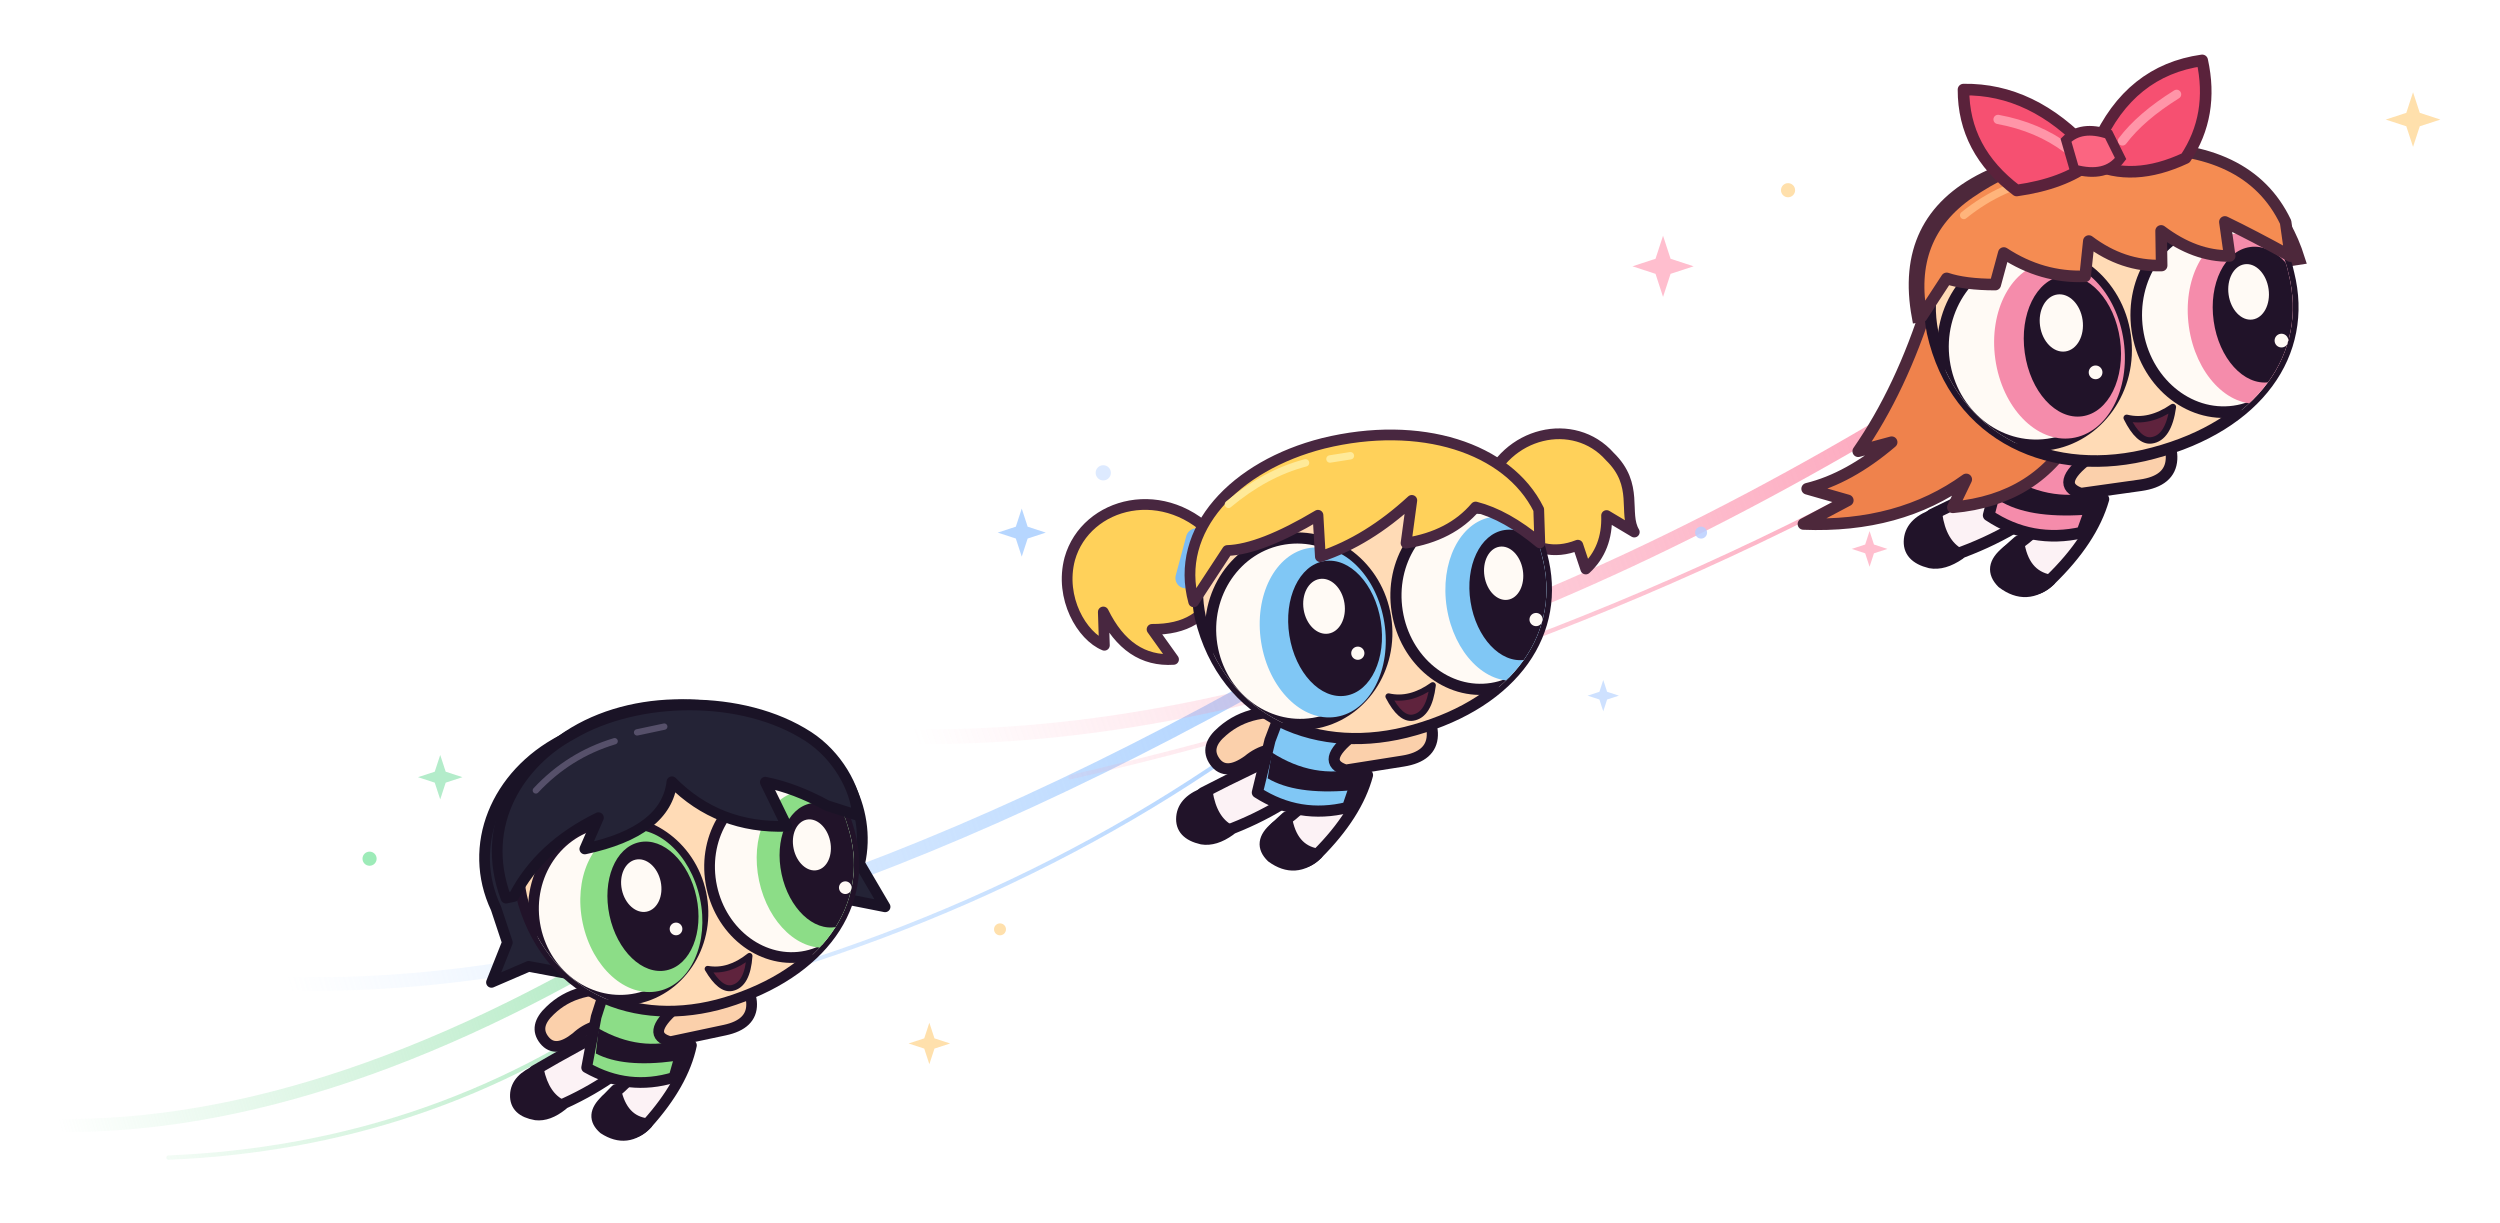
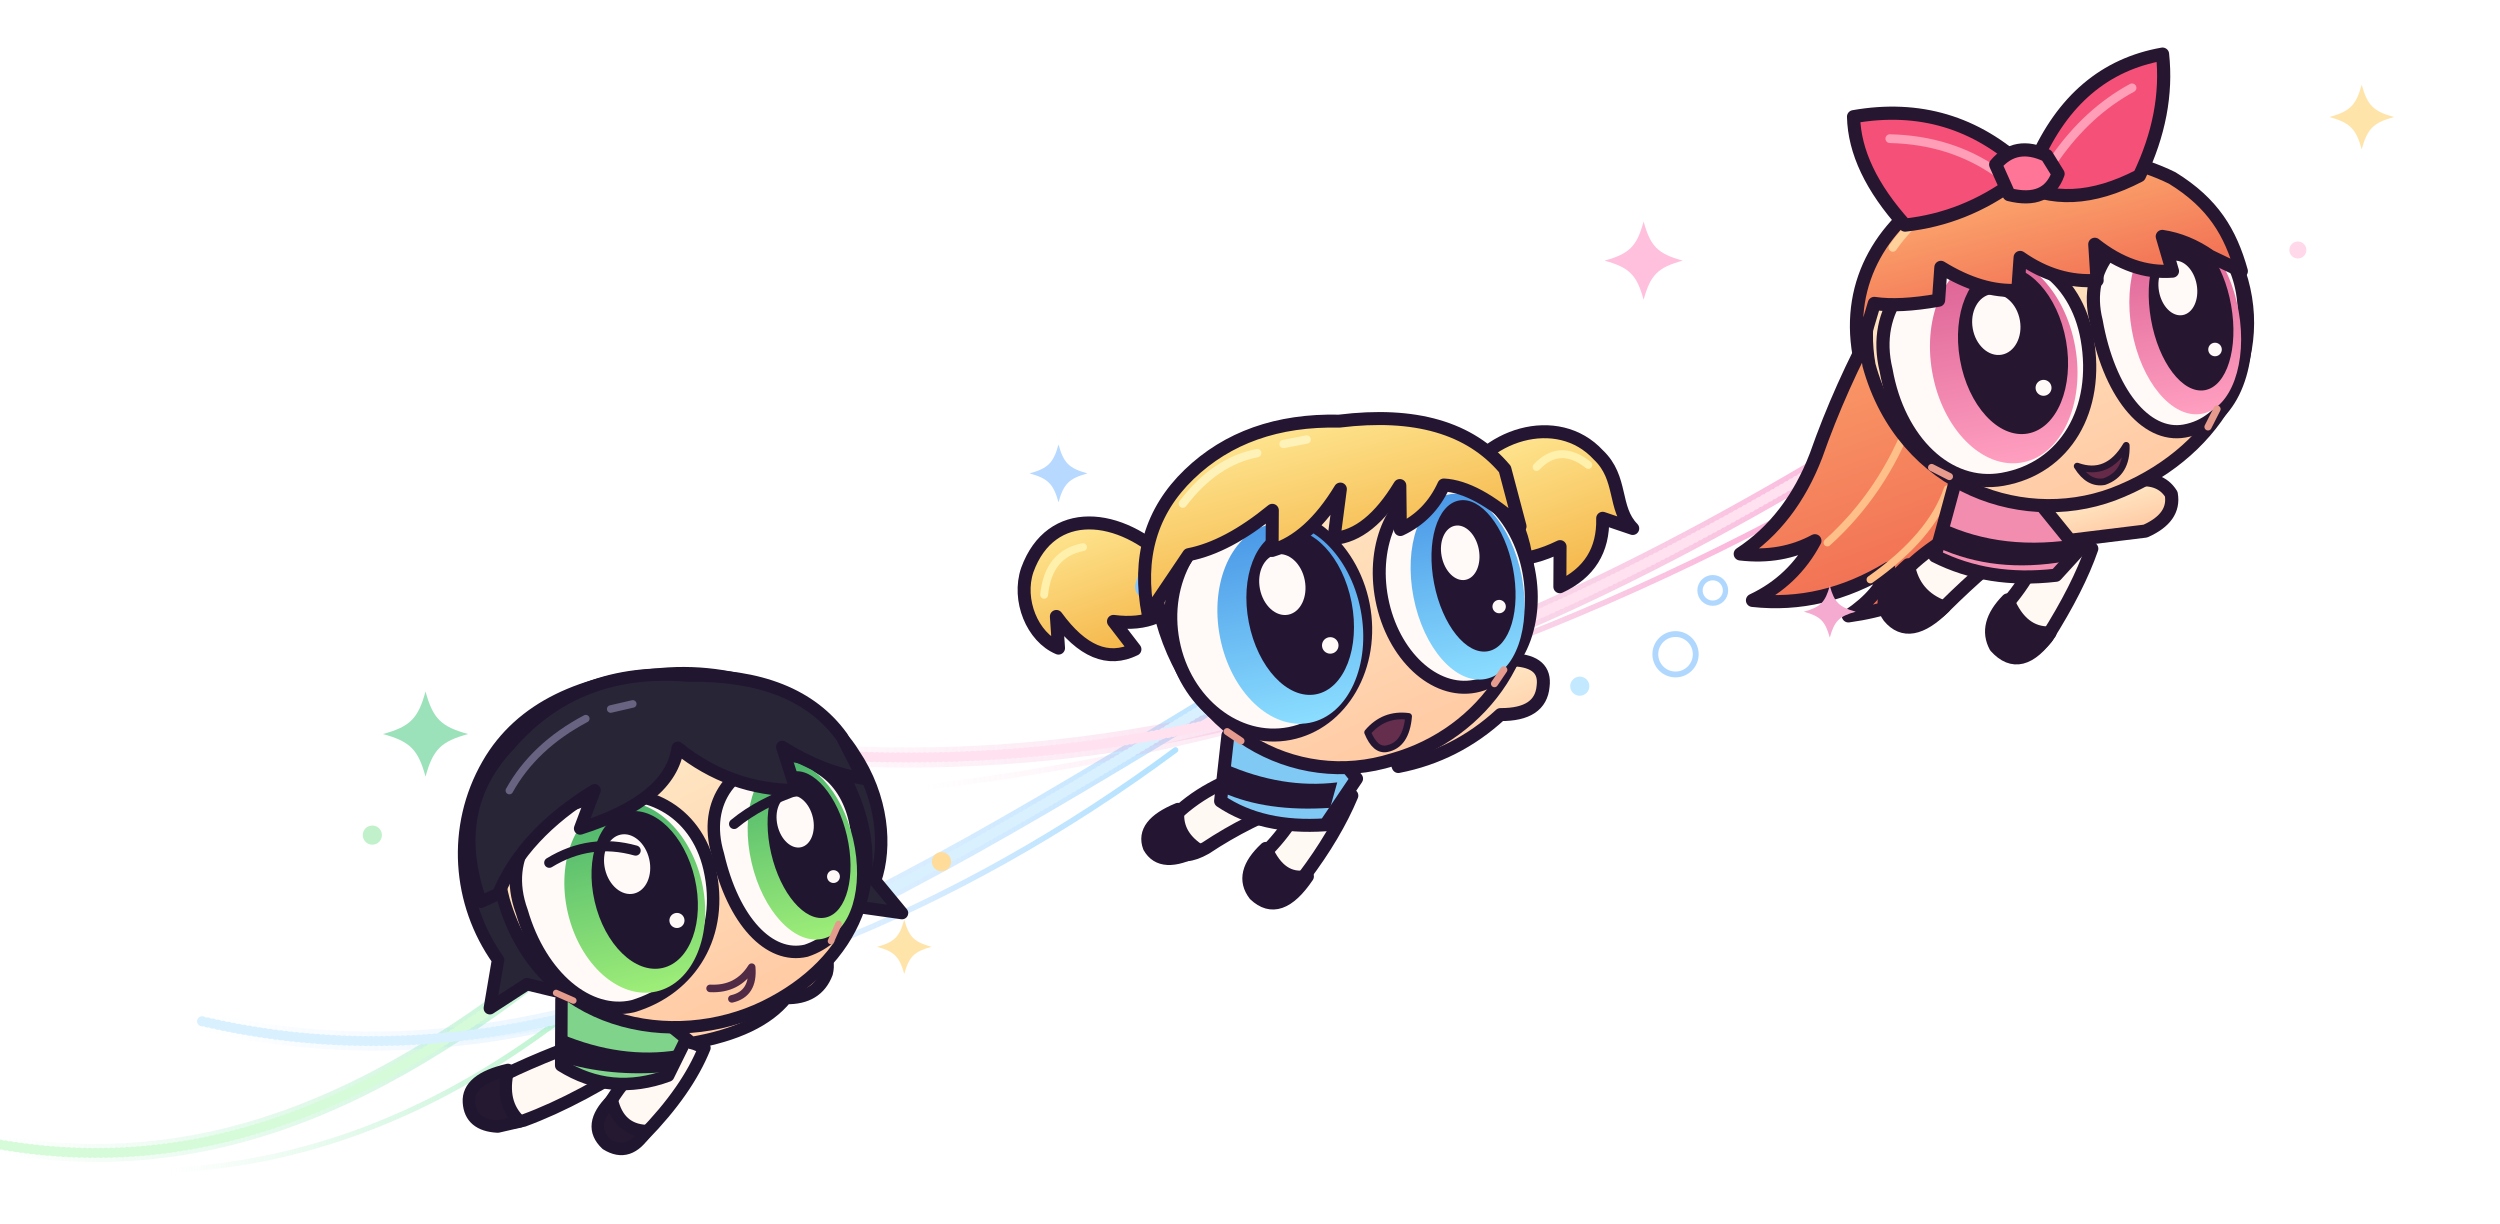
- <svg xmlns="http://www.w3.org/2000/svg" viewBox="0 0 460 225" fill="none" role="img" aria-labelledby="title">
+ <svg xmlns="http://www.w3.org/2000/svg" viewBox="0 0 470 230" fill="none" role="img" aria-labelledby="mascot-title">
+   <style>
+     .wingmate, .eyes, .glimmer { transform-box: fill-box; transform-origin: center; }
+     .wingmate--green { animation: flutter-green 6.2s ease-in-out infinite; }
+     .wingmate--blue { animation: flutter-blue 5.6s ease-in-out infinite; }
+     .wingmate--pink { animation: flutter-pink 6.8s ease-in-out infinite; }
+     .eyes { animation: blink 6s linear infinite; }
+     .eyes--green { animation-delay: .7s; }
+     .eyes--blue { animation-delay: 1.8s; }
+     .comet { stroke-dasharray: .055 .945; animation: pulse-trail 4.1s linear infinite; }
+     .comet--blue { animation-delay: -1.9s; }
+     .comet--pink { animation-delay: -3s; }
+     .glimmer { animation: glimmer 3.9s ease-in-out infinite; }
+     .glimmer--late { animation-delay: -1.8s; }
+     @keyframes flutter-green {
+       0%, 100% { transform: translate(-3px, 2px) rotate(-2deg); }
+       46% { transform: translate(8px, -7px) rotate(5deg); }
+       77% { transform: translate(2px, 1px) rotate(1deg); }
+     }
+     @keyframes flutter-blue {
+       0%, 100% { transform: translate(2px, 2px) rotate(1deg); }
+       37% { transform: translate(8px, -7px) rotate(-3deg); }
+       71% { transform: translate(-6px, -3px) rotate(2deg); }
+     }
+     @keyframes flutter-pink {
+       0%, 100% { transform: translate(0, 3px) rotate(1deg); }
+       38% { transform: translate(5px, -6px) rotate(-3deg); }
+       72% { transform: translate(-5px, -1px) rotate(2deg); }
+     }
+     @keyframes blink {
+       0%, 47%, 51%, 100% { transform: scaleY(1); }
+       49% { transform: scaleY(.06); }
+     }
+     @keyframes pulse-trail {
+       0% { stroke-dashoffset: 1; opacity: 0; }
+       15%, 81% { opacity: .8; }
+       100% { stroke-dashoffset: .06; opacity: 0; }
+     }
+     @keyframes glimmer {
+       0%, 100% { opacity: .55; transform: scale(.82); }
+       52% { opacity: 1; transform: scale(1.08); }
+     }
+     @media (prefers-reduced-motion: reduce) {
+       .wingmate, .eyes, .comet, .glimmer { animation: none; }
+       .comet { display: none; }
+     }
+   </style>
  <defs>
-     <linearGradient id="pink" x1="168" y1="135" x2="354" y2="68" gradientUnits="userSpaceOnUse">
-       <stop stop-color="#fc8fab" stop-opacity="0" />
-       <stop offset="1" stop-color="#fc8fab" stop-opacity=".8" />
-     </linearGradient>
-     <linearGradient id="blue" x1="52" y1="178" x2="222" y2="124" gradientUnits="userSpaceOnUse">
-       <stop stop-color="#a3ccff" stop-opacity="0" />
-       <stop offset="1" stop-color="#a3ccff" stop-opacity=".8" />
-     </linearGradient>
-     <linearGradient id="green" x1="9" y1="201" x2="105" y2="171" gradientUnits="userSpaceOnUse">
-       <stop stop-color="#99e3b0" stop-opacity="0" />
-       <stop offset="1" stop-color="#99e3b0" stop-opacity=".7" />
-     </linearGradient>
-     <path id="spark" d="M0-6.7 1.65-1.65 6.7 0 1.65 1.65 0 6.7-1.65 1.65-6.7 0-1.65-1.65Z" />
-     <clipPath id="face-clip">
-       <path d="M-41-3C-42-21-28-32-4-33 21-35 42-22 43-5 45 14 31 29 6 32-18 35-39 22-41-3Z" />
-     </clipPath>
-     <g id="flying-body" stroke="#211329" stroke-width="2.7" stroke-linejoin="round">
-       <path fill="#fcf2f5" d="M-20 31Q-35 35-47 39-52 42-50 47-48 50-43 49-28 46-16 38Z" />
-       <path fill="#211329" d="M-46 39Q-52 40-53 44-54 48-49 50-46 51-42 49-46 46-46 39Z" />
-       <path fill="#fcf2f5" d="M-13 37Q-22 46-31 50-35 54-30 58-26 61-22 58-11 50-7 41Z" />
-       <path fill="#211329" d="M-31 50Q-36 53-33 57-28 62-22 58-28 56-28 48Z" />
-       <path fill="#fbd0ab" d="M-21 24Q-32 20-40 25-45 28-43 32-41 36-35 33-30 30-24 32Z" />
-       <path fill="currentColor" d="M-25 22Q-11 22-4 31L-13 48Q-25 49-34 41L-29 29Z" />
-       <path fill="#211329" stroke="none" d="M-29 32Q-20 40-9 39L-12 44Q-25 43-31 38Z" />
-       <path fill="#fbd0ab" d="M-9 31Q-1 27 5 28 11 29 10 34 9 39 2 39L-12 39Q-18 36-9 31Z" />
-     </g>
-     <g id="face" stroke="#211329" stroke-width="2.7" stroke-linejoin="round">
-       <path fill="#ffdbb6" d="M-41-3C-42-21-28-32-4-33 21-35 42-22 43-5 45 14 31 29 6 32-18 35-39 22-41-3Z" />
-       <g clip-path="url(#face-clip)">
-         <ellipse cx="-18" cy="4" rx="21.3" ry="22.6" fill="#fffaf5" />
-         <ellipse cx="26" cy="3" rx="19.7" ry="22" fill="#fffaf5" />
-         <ellipse cx="-12.3" cy="5.2" rx="15.1" ry="20.7" fill="currentColor" stroke="none" />
-         <ellipse cx="32.5" cy="4" rx="14.2" ry="20" fill="currentColor" stroke="none" />
-         <ellipse cx="-9.2" cy="4.7" rx="11.2" ry="16.5" fill="#211329" stroke="none" />
-         <ellipse cx="35" cy="3.5" rx="10.8" ry="15.9" fill="#211329" stroke="none" />
-         <ellipse cx="-11" cy="-1" rx="5" ry="6.7" fill="#fffaf5" stroke="none" />
-         <ellipse cx="33.2" cy="-2.1" rx="4.7" ry="6.5" fill="#fffaf5" stroke="none" />
-         <circle cx="-4.7" cy="11.5" r="1.6" fill="#fffaf5" stroke="none" />
-         <circle cx="39.2" cy="10.2" r="1.6" fill="#fffaf5" stroke="none" />
+     <linearGradient id="trail-pink">
+       <stop stop-color="#f3a2cf" stop-opacity="0" />
+       <stop offset=".66" stop-color="#f3a2cf" stop-opacity=".48" />
+       <stop offset="1" stop-color="#ff9ed0" stop-opacity=".9" />
+     </linearGradient>
+     <linearGradient id="trail-blue">
+       <stop stop-color="#a3d4ff" stop-opacity="0" />
+       <stop offset=".66" stop-color="#a3d4ff" stop-opacity=".45" />
+       <stop offset="1" stop-color="#a6deff" stop-opacity=".88" />
+     </linearGradient>
+     <linearGradient id="trail-green">
+       <stop stop-color="#a1edbd" stop-opacity="0" />
+       <stop offset=".65" stop-color="#a1edbd" stop-opacity=".43" />
+       <stop offset="1" stop-color="#adf2c4" stop-opacity=".84" />
+     </linearGradient>
+     <linearGradient id="green-eye" x2="0" y2="1">
+       <stop stop-color="#4cb46d" />
+       <stop offset="1" stop-color="#9eee78" />
+     </linearGradient>
+     <linearGradient id="blue-eye" x2="0" y2="1">
+       <stop stop-color="#4a98e7" />
+       <stop offset="1" stop-color="#8bdeff" />
+     </linearGradient>
+     <linearGradient id="pink-eye" x2="0" y2="1">
+       <stop stop-color="#db6194" />
+       <stop offset="1" stop-color="#ff9fc0" />
+     </linearGradient>
+     <linearGradient id="skin" x2=".27" y2="1">
+       <stop stop-color="#fff0ce" />
+       <stop offset="1" stop-color="#ffcca6" />
+     </linearGradient>
+     <linearGradient id="yellow-hair" x2=".18" y2="1">
+       <stop stop-color="#ffe894" />
+       <stop offset="1" stop-color="#f5b94e" />
+     </linearGradient>
+     <linearGradient id="orange-hair" x2=".18" y2="1">
+       <stop stop-color="#ffb775" />
+       <stop offset="1" stop-color="#f16e53" />
+     </linearGradient>
+     <path id="sparkle" d="M0-8C1.4-2.9 2.9-1.4 8 0 2.9 1.4 1.4 2.9 0 8-1.4 2.9-2.9 1.4-8 0-2.9-1.4-1.4-2.9 0-8Z" />
+     <path id="flight-green" d="M-1 215C43 223 80 203 119 168" />
+     <path id="flight-blue" d="M38 192C111 209 173 165 253 117" />
+     <path id="flight-pink" d="M128 139C223 154 299 118 383 62" />
+     <g id="buttercup" stroke="#211630" stroke-width="3.3" stroke-linecap="round" stroke-linejoin="round">
+       <path d="M-23 37Q-43 39-56 42-63 44-62 51-61 55-54 55-38 53-17 45Z" fill="#fff8f3" />
+       <path d="M-55 41Q-66 41-67 47-68 53-61 55L-55 55Q-59 49-55 41Z" fill="#241931" />
+       <path d="M-10 42Q-24 48-32 57-37 62-32 66-29 69-24 66-10 57-3 47Z" fill="#fff8f3" />
+       <path d="M-30 55Q-38 60-34 66-29 71-23 65-30 63-30 55Z" fill="#241931" />
+       <path d="M-37 26Q-30 22-21 27-11 34-5 41L-14 52Q-30 54-41 43Z" fill="#7fd38b" />
+       <path d="M-39 35Q-25 45-10 46L-14 51Q-29 49-41 42Z" fill="#211630" stroke="none" />
+       <path d="M-13 36Q4 37 13 30 20 25 28 26 36 29 33 35 29 41 21 39 12 46-6 45Z" fill="url(#skin)" />
+       <path d="M-51 12C-58-5-55-25-42-39-30-52-12-55 8-52 30-49 48-35 53-20 58-7 56 6 51 14L56 24 43 19 38 25-35 25-45 20-56 24Z" fill="#282537" />
+       <path d="M-46-3C-47-25-28-41-4-43 25-45 46-31 50-11 55 14 41 34 15 40-11 46-44 32-46-3Z" fill="url(#skin)" />
+       <g class="eyes eyes--green">
+         <path d="M-42 1C-44-15-32-24-18-24-3-25 9-15 9 1 9 19-3 31-19 32-31 32-41 19-42 1Z" fill="#fffaf7" />
+         <path d="M12-2C11-17 22-25 34-23 45-21 51-11 49 2 48 17 40 27 29 28 19 28 12 16 12-2Z" fill="#fffaf7" />
+         <ellipse cx="-12" cy="4" rx="18.2" ry="25.6" fill="url(#green-eye)" stroke="none" />
+         <ellipse cx="34" cy="2" rx="13.8" ry="23.9" fill="url(#green-eye)" stroke="none" />
+         <ellipse cx="-9" cy="2.7" rx="13.6" ry="21.2" fill="#211630" stroke="none" />
+         <ellipse cx="36.1" cy=".8" rx="10.3" ry="19.8" fill="#211630" stroke="none" />
+         <ellipse cx="-12" cy="-5" rx="6" ry="8" fill="#fffaf7" stroke="none" />
+         <ellipse cx="33.9" cy="-6" rx="4.8" ry="7" fill="#fffaf7" stroke="none" />
+         <circle cx="-2.5" cy="12.5" r="2" fill="#fffaf7" stroke="none" />
+         <circle cx="40.5" cy="10.5" r="1.7" fill="#fffaf7" stroke="none" />
      </g>
-       <path fill="#5f233d" stroke-width="1.5" d="M1 23Q6 25 12 22 10 29 6 29 3 29 1 23Z" />
+       <path d="M-52-4Q-55-30-35-43-13-59 15-50 43-44 51-25L54-13Q44-17 35-26L36-14Q19-18 8-32 3-19-22-17L-16-26Q-37-19-47-5Z" fill="#282537" />
+       <path d="M-38-31Q-29-41-14-45m7-1 6 0" stroke="#686381" stroke-width="2" />
+       <path d="M-32-10Q-20-14-9-8M18-9Q26-13 37-14" stroke-width="2.7" />
+       <path d="M2 32q7 2 12-3-1 7-7 7" stroke="#512b46" stroke-width="2" />
+       <path d="M-38 24l4 3m73-4-3 4" stroke="#e49c8d" stroke-width="1.7" />
+     </g>
+     <g id="bubbles" stroke="#241633" stroke-width="3.3" stroke-linecap="round" stroke-linejoin="round">
+       <path d="M-26 37Q-41 38-51 45-56 49-52 53-50 56-44 54-32 49-19 47Z" fill="#fff9f4" />
+       <path d="M-49 43q-10 2-9 8 2 6 12 3-5-5-3-11Z" fill="#241633" />
+       <path d="M-14 42Q-21 53-31 59-35 63-31 68-27 72-21 66-11 57-5 48Z" fill="#fff9f4" />
+       <path d="M-29 57q-8 5-5 11 5 7 14-2-7 0-9-9Z" fill="#241633" />
+       <path d="M-33 27Q-24 25-14 30-8 34-3 44L-13 54Q-29 52-38 43Z" fill="#80c9f4" />
+       <path d="M-35 34Q-22 43-8 44L-11 50Q-27 48-37 41Z" fill="#241633" stroke="none" />
+       <path d="M6 32Q18 32 27 25 34 20 42 22 50 24 48 30 46 37 36 35 23 43 8 43Z" fill="url(#skin)" />
+       <path d="M-39-19C-49-34-66-39-75-24-79-17-77-7-71-3L-70-11Q-63 4-52 1L-56-7Q-44-3-37-11Z" fill="url(#yellow-hair)" />
+       <path d="M36-23C45-36 65-38 73-25 78-18 74-11 78-5L71-9Q69 3 57 6L59-4Q44 0 39-9Z" fill="url(#yellow-hair)" />
+       <path d="M-72-17q3-10 12-10m117 2q7-5 13 2" stroke="#fff0ac" stroke-width="2" />
+       <path d="m-41-23-5 9m86-12 5 9" stroke="#88caff" stroke-width="6" />
+       <path d="M-44-8C-45-30-24-43 1-44 27-44 49-29 50-6 51 20 31 39 7 41-19 44-43 24-44-8Z" fill="url(#skin)" />
+       <g class="eyes eyes--blue">
+         <ellipse cx="-17.5" cy="1" rx="24.6" ry="28.5" fill="#fffaf7" />
+         <ellipse cx="31" cy=".5" rx="19" ry="26.2" fill="#fffaf7" />
+         <ellipse cx="-12" cy="2.1" rx="18.2" ry="25.7" fill="url(#blue-eye)" stroke="none" />
+         <ellipse cx="34" cy="1.5" rx="14" ry="23.9" fill="url(#blue-eye)" stroke="none" />
+         <ellipse cx="-9" cy="-.2" rx="13.3" ry="21.2" fill="#241633" stroke="none" />
+         <ellipse cx="36" cy="-.9" rx="10.2" ry="19.5" fill="#241633" stroke="none" />
+         <ellipse cx="-12.1" cy="-8" rx="5.8" ry="7.8" fill="#fffaf7" stroke="none" />
+         <ellipse cx="33.8" cy="-7.3" rx="4.8" ry="7" fill="#fffaf7" stroke="none" />
+         <circle cx="-3.1" cy="9.5" r="2.1" fill="#fffaf7" stroke="none" />
+         <circle cx="40.9" cy="8" r="1.7" fill="#fffaf7" stroke="none" />
+       </g>
+       <path d="M-47-7Q-47-29-30-40-13-51 10-46 39-44 49-26L50-11Q41-23 33-25 28-18 20-16L22-27Q12-16 3-17L7-29Q-3-18-13-17L-11-27Q-24-20-34-20Z" fill="url(#yellow-hair)" />
+       <path d="M-33-33q10-9 21-9m7-1h6" stroke="#fff2b9" stroke-width="2.1" />
+       <path d="M2 33q5-4 11-2-2 7-7 7-3 0-4-5Z" fill="#652e4c" stroke-width="1.7" />
+       <path d="M-33 26l3 3m69-5-3 3" stroke="#e59b8d" stroke-width="1.8" />
+     </g>
+     <g id="blossom" stroke="#26162f" stroke-width="3.3" stroke-linecap="round" stroke-linejoin="round">
+       <path d="M-41-14Q-53 1-62 17-71 32-85 38-75 41-66 38-73 47-84 50-67 55-49 48-52 54-61 58-35 59-20 41L26-19Q18-45-12-45-32-44-41-14Z" fill="url(#orange-hair)" />
+       <path d="M-63 39q16-10 26-27m-17 38q17-8 23-19" stroke="#ffbf89" stroke-width="1.9" />
+       <path d="M-21 39Q-39 44-47 51-52 57-47 61-43 64-37 60-24 51-15 47Z" fill="#fff8f3" />
+       <path d="M-44 48q-10 6-7 12 4 7 14 0-7-4-7-12Z" fill="#26162f" />
+       <path d="M-8 45Q-13 56-24 64-27 68-24 73-19 77-13 72-3 61 2 52Z" fill="#fff8f3" />
+       <path d="M-21 61q-7 5-5 11 5 8 14-1-7-1-9-10Z" fill="#26162f" />
+       <path d="M-29 30Q-16 28-5 34L5 47-8 57Q-25 56-37 47Z" fill="#f28db0" />
+       <path d="M-34 39q14 10 34 10l-5 5q-18 0-31-9Z" fill="#26162f" stroke="none" />
+       <path d="M-8 40Q4 37 15 37 22 37 24 42 24 48 16 50L-3 49Z" fill="url(#skin)" />
+       <path d="M-45-3C-45-25-29-40-5-43 23-47 46-33 50-12 55 12 38 33 12 39-13 45-42 29-45-3Z" fill="url(#skin)" />
+       <g class="eyes">
+         <path d="M-41-1C-42-17-30-26-17-26-1-27 10-16 10 0 10 18-1 31-17 31-31 31-41 17-41-1Z" fill="#fffaf7" />
+         <path d="M13-4C12-18 23-26 35-25 46-24 52-13 50 0 49 16 41 27 30 27 20 27 13 14 13-4Z" fill="#fffaf7" />
+         <ellipse cx="-11.5" cy="1.5" rx="18.2" ry="26.2" fill="url(#pink-eye)" stroke="none" />
+         <ellipse cx="35" cy="-.2" rx="13.6" ry="23.7" fill="url(#pink-eye)" stroke="none" />
+         <ellipse cx="-8.8" cy="-.4" rx="13.5" ry="21.2" fill="#26162f" stroke="none" />
+         <ellipse cx="36.8" cy="-2" rx="10.2" ry="19.8" fill="#26162f" stroke="none" />
+         <ellipse cx="-11.8" cy="-7.5" rx="6" ry="7.7" fill="#fffaf7" stroke="none" />
+         <ellipse cx="34.6" cy="-8.6" rx="4.8" ry="6.9" fill="#fffaf7" stroke="none" />
+         <circle cx="-2.9" cy="10.2" r="2" fill="#fffaf7" stroke="none" />
+         <circle cx="41.1" cy="8.2" r="1.7" fill="#fffaf7" stroke="none" />
+       </g>
+       <path d="M-47-6C-47-25-35-38-18-44 0-51 23-47 38-36 47-28 50-20 51-10L44-15Q39-20 33-22L34-13Q24-14 16-23L15-14Q5-15-3-23L-5-15Q-14-16-23-24L-25-16Q-35-16-41-18Z" fill="url(#orange-hair)" />
+       <path d="M-34-31q9-9 21-11" stroke="#ffd09a" stroke-width="2.1" />
+       <path d="M2-45Q-13-65-38-65-40-52-30-36-15-35-1-42 11-32 30-38 40-52 41-67 19-67 5-46Z" fill="#f55078" />
+       <path d="M-30-58q15 3 25 13m37-15q-12 4-22 14" stroke="#ff9eb6" stroke-width="2.2" />
+       <path d="M-5-47Q1-52 8-47L10-42Q6-35-3-39Z" fill="#ff7597" />
+       <path d="M2 31q7 4 13-3-1 7-7 8-4 0-6-5Z" fill="#642a48" stroke-width="1.7" />
+       <path d="M-34 25l4 3m69-5-3 4" stroke="#e69b8d" stroke-width="1.8" />
    </g>
  </defs>
  <g stroke-linecap="round">
-     <path d="M7 207Q58 209 120 171" stroke="url(#green)" stroke-width="2.4" />
-     <path d="M31 213Q79 211 117 184" stroke="url(#green)" stroke-width=".8" />
-     <path d="M53 181Q133 183 242 120" stroke="url(#blue)" stroke-width="2.5" />
-     <path d="M111 187Q183 172 236 132" stroke="url(#blue)" stroke-width=".75" />
-     <path d="M155 135Q251 142 374 61" stroke="url(#pink)" stroke-width="2.7" />
-     <path d="M197 143Q297 120 374 72" stroke="url(#pink)" stroke-width=".8" />
-   </g>
-   <g opacity=".84">
-     <use href="#spark" transform="translate(306 49) scale(.84)" fill="#ffb2c5" />
-     <use href="#spark" transform="translate(444 22) scale(.75)" fill="#ffda9c" />
-     <use href="#spark" transform="translate(344 101) scale(.49)" fill="#ffb2c5" />
-     <use href="#spark" transform="translate(188 98) scale(.66)" fill="#a9ceff" />
-     <use href="#spark" transform="translate(295 128) scale(.43)" fill="#c5dcff" />
-     <use href="#spark" transform="translate(81 143) scale(.61)" fill="#a5e8c0" />
-     <use href="#spark" transform="translate(171 192) scale(.57)" fill="#ffda9c" />
-     <circle cx="329" cy="35" r="1.3" fill="#ffda9c" />
-     <circle cx="313" cy="98" r="1.1" fill="#b9ceff" />
-     <circle cx="203" cy="87" r="1.4" fill="#d7e6ff" />
-     <circle cx="68" cy="158" r="1.3" fill="#8be7ab" />
-     <circle cx="184" cy="171" r="1.1" fill="#ffda9c" />
-   </g>
-   <g id="buttercup" transform="translate(126 162) rotate(-12) scale(.73)" color="#8cdd87">
-     <use href="#flying-body" />
-     <path fill="#242336" stroke="#1a1326" stroke-width="2.7" stroke-linejoin="round" d="M-48-3C-52-20-41-36-23-41-5-49 19-44 34-31 45-24 50-8 44 5L48 17 34 11 29 17-31 18-43 13-53 15-47 6Z" />
-     <use href="#face" />
-     <path fill="#242336" stroke="#1a1326" stroke-width="2.7" stroke-linejoin="round" d="M-45-5C-48-25-34-38-20-42-2-48 24-43 38-29 44-23 47-14 46-7L39-11Q32-17 25-20L28-8Q11-11 2-25-2-13-23-13L-18-20Q-34-16-43-5Z" />
-     <path d="M-32-30Q-22-37-10-38M-4-39H3" stroke="#56506a" stroke-width="1.6" stroke-linecap="round" />
-   </g>
-   <g id="bubbles" transform="translate(252 111) rotate(-9) scale(.76)" color="#80c7f5">
-     <use href="#flying-body" />
-     <g fill="#ffd15a" stroke="#482740" stroke-width="2.6" stroke-linejoin="round">
-       <path d="M-34-21C-44-37-64-35-70-22-74-13-70-3-65 0L-64-8Q-60 5-49 6L-53-2Q-41 0-36-9Z" />
-       <path d="M32-23C39-36 56-37 63-26 69-18 64-12 66-7L60-12Q59-4 53 0L52-6Q43-4 37-12Z" />
-     </g>
-     <path d="M-39-22-43-13M36-24 41-16" stroke="#7cbbf4" stroke-width="5" stroke-linecap="round" />
-     <use href="#face" />
-     <path fill="#ffd15a" stroke="#482740" stroke-width="2.6" stroke-linejoin="round" d="M-42-7C-44-25-27-38-5-40 19-42 39-32 44-16L43-8Q36-16 29-19 22-13 11-13L14-23Q2-15-10-13L-9-23Q-24-17-32-18Z" />
-     <path d="M-30-29Q-20-35-10-36M-4-36H1" stroke="#ffea99" stroke-width="1.8" stroke-linecap="round" />
-   </g>
-   <g id="blossom" transform="translate(388 59) rotate(-8) scale(.79)" color="#f58cab">
-     <use href="#flying-body" />
-     <path fill="#ef824c" stroke="#4d283b" stroke-width="2.7" stroke-linejoin="round" d="M-41-10Q-50 9-62 22L-54 21Q-65 28-75 29L-66 33-77 37Q-55 41-38 32L-42 38Q-22 39-11 24L31-12Q22-34-7-34-26-33-41-10Z" />
-     <path fill="#ef824c" stroke="#4d283b" stroke-width="2.6" d="M-44-7Q-45-30-24-37 4-46 28-32 43-26 46-8Z" />
-     <use href="#face" />
-     <path fill="#f58c52" stroke="#4d283b" stroke-width="2.7" stroke-linejoin="round" d="M-43-7Q-44-26-28-34-10-43 11-39 38-36 44-17L44-9Q36-15 30-19L30-11Q22-12 15-19L14-11Q5-12-2-19L-4-11Q-14-12-22-19L-25-12Q-32-13-36-15Z" />
-     <path d="M-30-29Q-20-35-9-35" stroke="#ffb47b" stroke-width="1.8" stroke-linecap="round" />
-     <path fill="#f65071" stroke="#5a223b" stroke-width="2.7" stroke-linejoin="round" d="M1-40Q-10-56-26-58-28-44-17-33-6-33 1-37 10-31 23-35 31-44 30-57 13-57 3-41Z" />
-     <path d="M-19-50Q-10-47-4-41M23-50Q14-46 9-41" stroke="#ff95a8" stroke-width="2.15" stroke-linecap="round" />
-     <path fill="#fb6581" stroke="#5a223b" stroke-width="2.25" d="M-4-43Q0-46 6-43L8-37Q4-33-3-36Z" />
-   </g>
+     <use href="#flight-green" stroke="url(#trail-green)" stroke-width="3.4" />
+     <use href="#flight-blue" stroke="url(#trail-blue)" stroke-width="3.6" />
+     <use href="#flight-pink" stroke="url(#trail-pink)" stroke-width="3.8" />
+     <path d="M32 220Q73 218 110 188" stroke="url(#trail-green)" stroke-width="1" />
+     <path d="M83 196Q159 187 221 141" stroke="url(#trail-blue)" stroke-width="1.05" />
+     <path d="M174 148Q266 137 350 89" stroke="url(#trail-pink)" stroke-width="1.05" />
+     <path class="comet" pathLength="1" d="M-1 215C43 223 80 203 119 168" stroke="#d6fbd9" stroke-width="1.9" />
+     <path class="comet comet--blue" pathLength="1" d="M38 192C111 209 173 165 253 117" stroke="#d9f0ff" stroke-width="1.9" />
+     <path class="comet comet--pink" pathLength="1" d="M128 139C223 154 299 118 383 62" stroke="#ffe1ef" stroke-width="1.9" />
+   </g>
+   <g transform="translate(127 164) scale(.71) rotate(-13)">
+     <g class="wingmate wingmate--green">
+       <use href="#buttercup" />
+     </g>
+   </g>
+   <g transform="translate(251 114) scale(.74) rotate(-11)">
+     <g class="wingmate wingmate--blue">
+       <use href="#bubbles" />
+     </g>
+   </g>
+   <g transform="translate(385 65) scale(.75) rotate(-10)">
+     <g class="wingmate wingmate--pink">
+       <use href="#blossom" />
+     </g>
+   </g>
+   <g transform="translate(80 138)">
+     <use class="glimmer" href="#sparkle" fill="#9be2ba" />
+   </g>
+   <g transform="translate(170 178) scale(.64)">
+     <use class="glimmer glimmer--late" href="#sparkle" fill="#ffe4aa" />
+   </g>
+   <g transform="translate(199 89) scale(.68)">
+     <use class="glimmer" href="#sparkle" fill="#b7d8ff" />
+   </g>
+   <g transform="translate(309 49) scale(.92)">
+     <use class="glimmer glimmer--late" href="#sparkle" fill="#ffc0de" />
+   </g>
+   <g transform="translate(344 115) scale(.61)">
+     <use class="glimmer" href="#sparkle" fill="#f5aad0" />
+   </g>
+   <g transform="translate(444 22) scale(.76)">
+     <use class="glimmer glimmer--late" href="#sparkle" fill="#ffe4aa" />
+   </g>
+   <circle cx="70" cy="157" r="1.8" fill="#c0f1cb" />
+   <circle cx="177" cy="162" r="1.8" fill="#ffdc9a" />
+   <circle cx="297" cy="129" r="1.8" fill="#c2e9ff" />
+   <circle cx="315" cy="123" r="3.8" stroke="#b0d8ff" stroke-width="1.1" />
+   <circle cx="322" cy="111" r="2.4" stroke="#b0d8ff" stroke-width="1" />
+   <circle cx="432" cy="47" r="1.6" fill="#ffd8e9" />
</svg>
